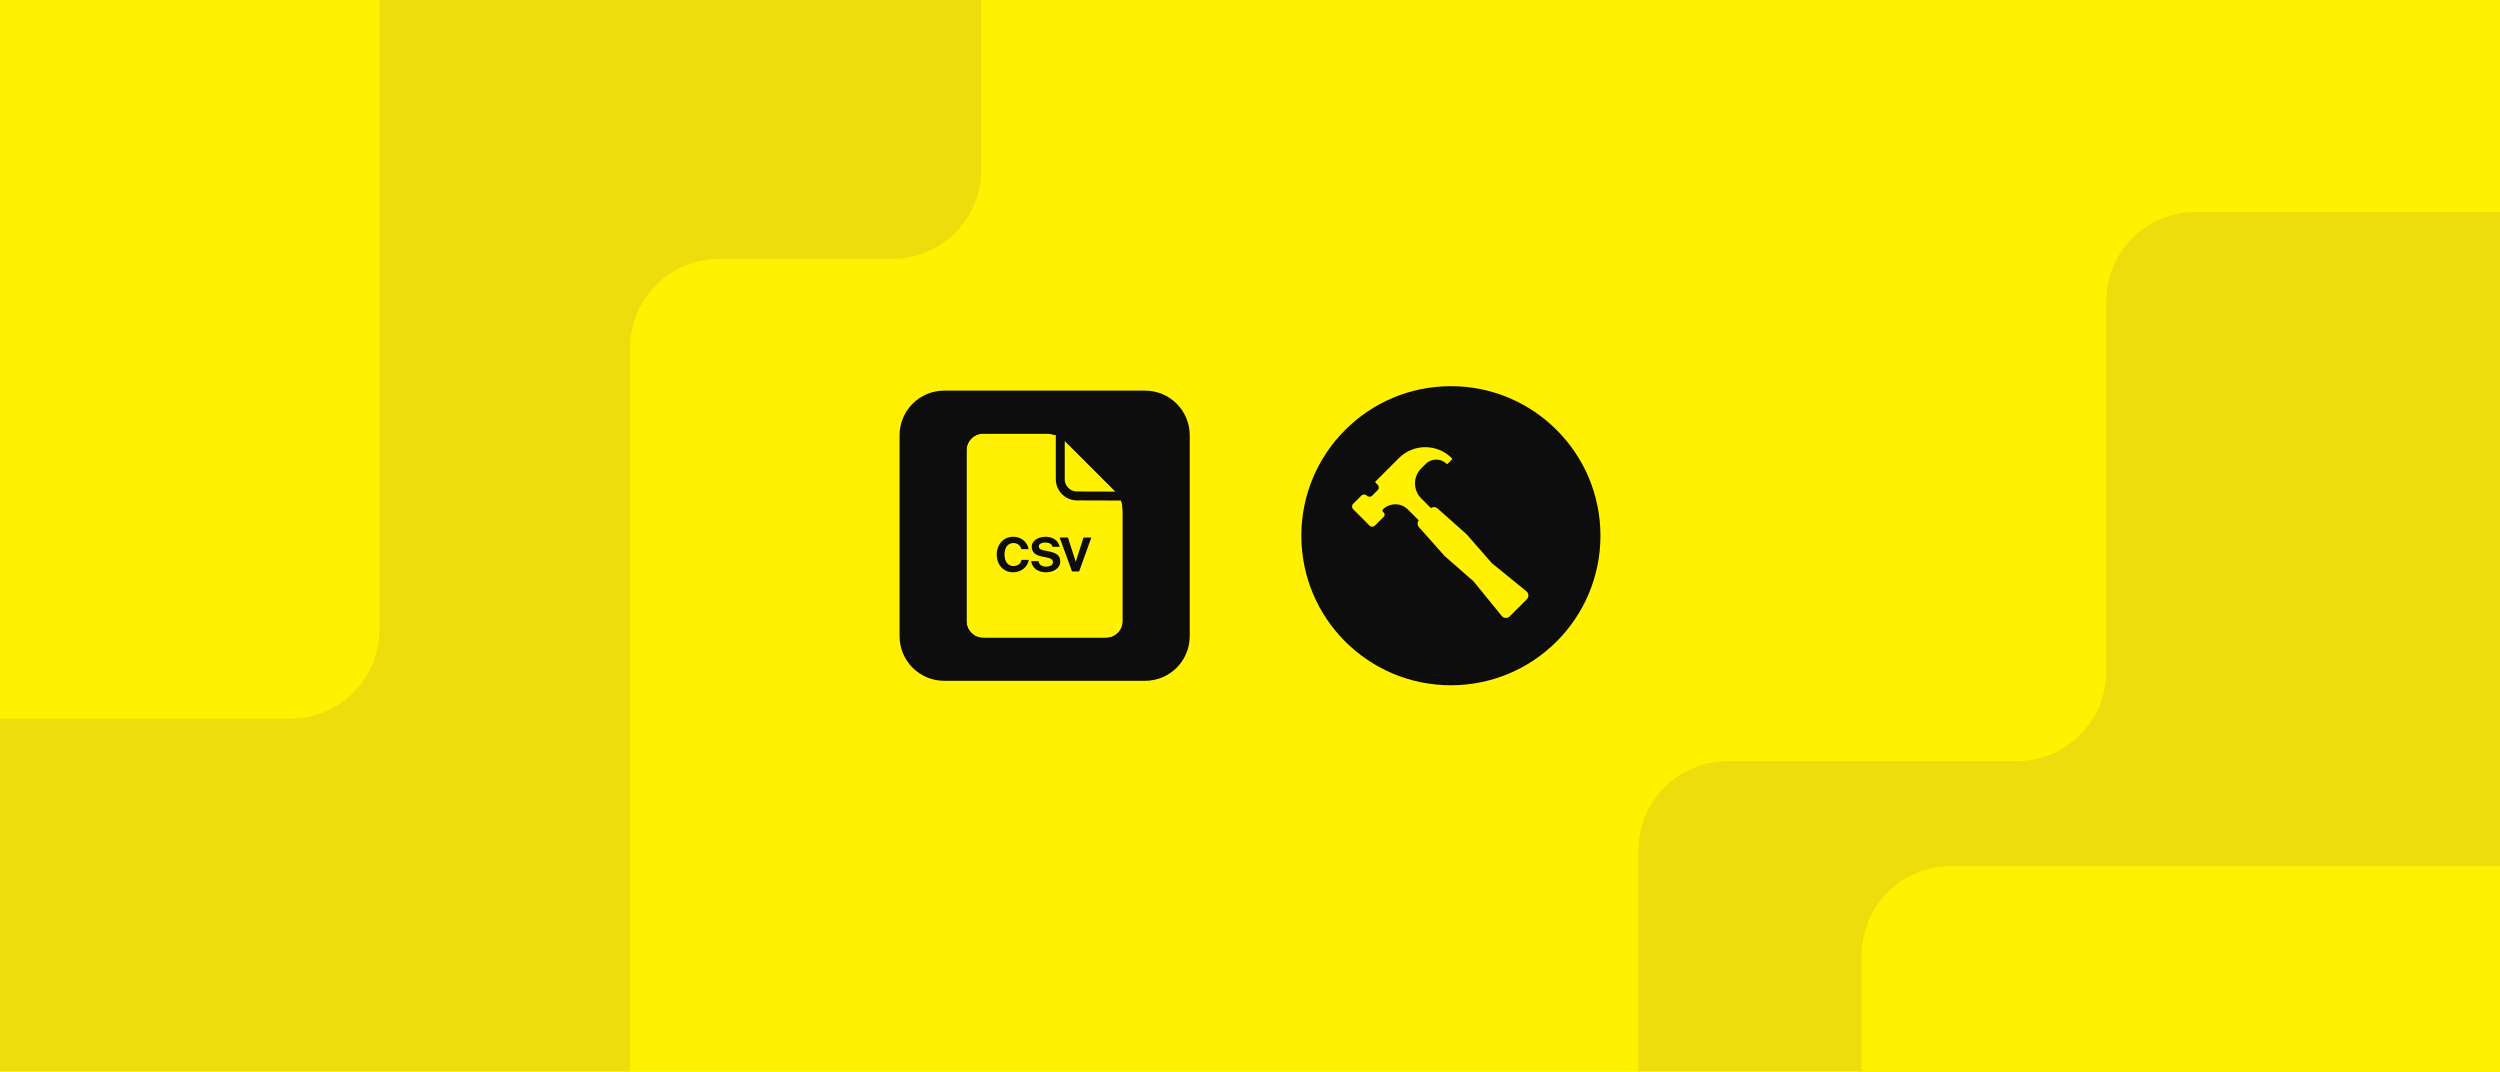
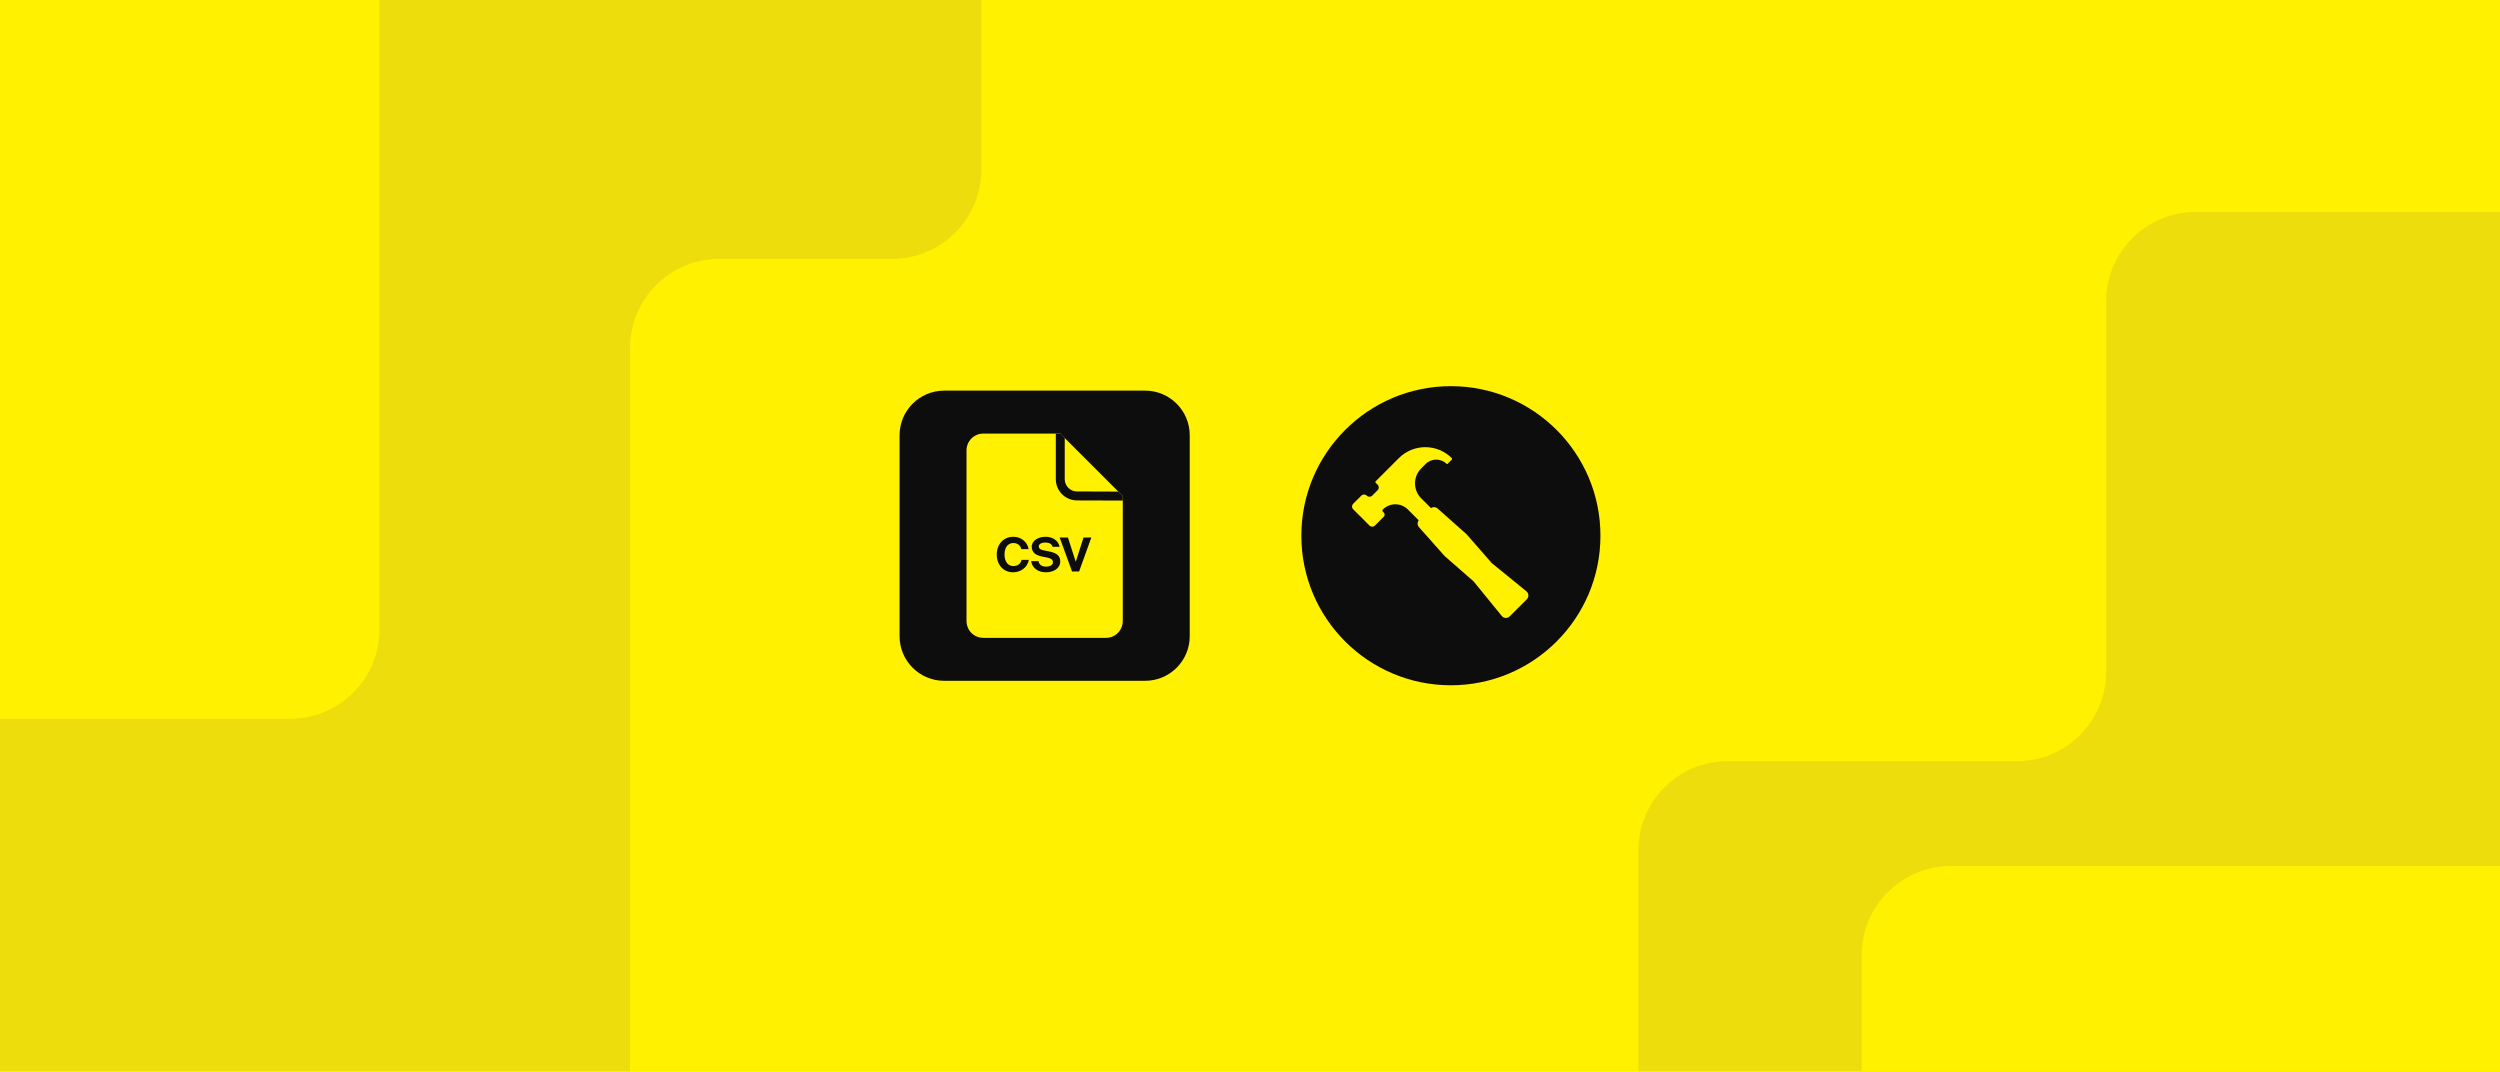
- <svg xmlns="http://www.w3.org/2000/svg" width="560" height="240" fill="none" viewBox="0 0 560 240">
-   <g clip-path="url(#clip0_5619_1206)">
+ <svg xmlns="http://www.w3.org/2000/svg" width="560" height="240" viewBox="0 0 560 240" fill="none">
+   <g clip-path="url(#clip0_6570_22070)">
    <rect width="560" height="240" fill="#FFF100" />
-     <g clip-path="url(#clip1_5619_1206)">
+     <g clip-path="url(#clip1_6570_22070)">
      <rect width="560" height="240" fill="#FFF100" />
-       <path fill="#EDDD0C" d="M387 170.5L451.783 170.5C462.828 170.5 471.782 161.546 471.782 150.5L471.782 67.5C471.782 56.454 480.737 47.5 491.782 47.5L692.082 47.5C703.128 47.5 712.082 56.454 712.082 67.5L712.082 241.913C712.082 252.958 703.128 261.913 692.082 261.913L387 261.913C375.954 261.913 367 252.958 367 241.913L367 190.5C367 179.454 375.954 170.5 387 170.5Z" />
-       <path fill="#EDDD0C" d="M141.127 314L141.127 77.984C141.127 66.938 150.081 57.984 161.127 57.984L199.812 57.984C210.857 57.984 219.812 49.03 219.812 37.984L219.812 -87C219.812 -98.046 210.857 -107 199.812 -107L-54 -107C-65.046 -107 -74 -98.046 -74 -87L-74 314C-74 325.046 -65.046 334 -54 334L121.127 334C132.173 334 141.127 325.046 141.127 314Z" />
-       <rect width="546" height="169" x="417" y="194" fill="#FFF100" rx="20" />
-       <rect width="598" height="204" x="-513" y="-43" fill="#FFF100" rx="20" />
+       <path d="M387 170.499L451.783 170.499C462.828 170.499 471.782 161.545 471.782 150.499L471.782 67.5C471.782 56.454 480.737 47.5 491.782 47.5L692.082 47.5C703.128 47.5 712.082 56.454 712.082 67.5L712.082 241.912C712.082 252.958 703.128 261.912 692.082 261.912L387 261.912C375.954 261.912 367 252.958 367 241.912L367 190.5C367 179.454 375.954 170.5 387 170.499Z" fill="#EDDD0C" />
+       <path d="M141.127 314L141.127 77.984C141.127 66.938 150.081 57.984 161.127 57.984L199.812 57.984C210.857 57.984 219.812 49.03 219.812 37.984L219.812 -87C219.812 -98.046 210.857 -107 199.812 -107L-54 -107C-65.046 -107 -74 -98.046 -74 -87L-74 314C-74 325.046 -65.046 334 -54 334L121.127 334C132.173 334 141.127 325.046 141.127 314Z" fill="#EDDD0C" />
+       <rect x="417" y="194" width="546" height="169" rx="20" fill="#FFF100" />
+       <rect x="-513" y="-43" width="598" height="204" rx="20" fill="#FFF100" />
    </g>
-     <rect width="65" height="65" x="201.5" y="87.5" fill="#0D0D0D" rx="10" />
-     <mask id="mask0_5619_1206" width="36" height="46" x="216" y="97" maskUnits="userSpaceOnUse" style="mask-type:alpha">
-       <path fill="#EDDE00" d="M249.116 108.741C250.642 110.267 251.5 112.338 251.5 114.497V139.125C251.5 141.196 249.821 142.875 247.75 142.875H220.25C218.179 142.875 216.5 141.196 216.5 139.125V100.875C216.5 98.804 218.179 97.125 220.25 97.125H234.128C236.287 97.125 238.358 97.983 239.884 99.509L249.116 108.741Z" />
-     </mask>
-     <g mask="url(#mask0_5619_1206)">
-       <path fill="#FFF100" d="M249.116 108.741C250.642 110.267 251.5 112.338 251.5 114.497V139.125C251.5 141.196 249.821 142.875 247.75 142.875H220.25C218.179 142.875 216.5 141.196 216.5 139.125V100.875C216.5 98.804 218.179 97.125 220.25 97.125H234.128C236.287 97.125 238.358 97.983 239.884 99.509L249.116 108.741Z" />
-       <path fill="#FFF100" stroke="#0D0D0D" stroke-width="2" d="M237.5 96.375V107.346C237.5 109.412 239.183 111.091 241.253 111.091L251.987 111.125H252.25L237.5 96.375Z" />
-     </g>
-     <path fill="#0D0D0D" d="M227.004 120.237C228.672 120.237 230.114 121.325 230.411 123.007H228.771C228.616 122.202 227.923 121.636 227.004 121.636C225.944 121.636 225.011 122.414 225.011 124.209C225.011 126.018 225.973 126.796 226.962 126.796C227.796 126.796 228.602 126.428 228.828 125.41H230.467C230.128 127.191 228.559 128.195 226.934 128.195C224.729 128.195 223.273 126.485 223.273 124.223C223.273 121.961 224.729 120.237 227.004 120.237ZM237.356 122.484H235.773C235.589 121.792 234.953 121.523 234.105 121.523C233.37 121.523 232.691 121.848 232.691 122.357C232.691 122.866 233.044 123.135 233.709 123.262L234.783 123.474C236.324 123.771 237.497 124.251 237.497 125.735C237.497 127.319 235.999 128.195 234.274 128.195C232.408 128.195 231.165 127.121 230.981 125.693H232.62C232.776 126.485 233.327 126.923 234.331 126.923C235.221 126.923 235.857 126.555 235.857 125.933C235.857 125.311 235.292 125.043 234.543 124.887L233.398 124.661C232.112 124.393 231.108 123.841 231.108 122.442C231.108 121.099 232.564 120.237 234.204 120.237C235.688 120.237 237.045 120.958 237.356 122.484ZM239.216 120.407L240.969 125.834L242.707 120.407H244.46L241.718 128.011H240.135L237.364 120.407H239.216Z" />
-     <rect width="67" height="67" x="291.5" y="86.5" fill="#0D0D0D" rx="33.5" />
-     <path fill="#FFF100" d="M317.844 118.079C317.423 117.605 317.444 116.884 317.893 116.435L320.376 113.951C320.825 113.502 321.546 113.481 322.021 113.903L328.499 119.659L334.101 126.068C334.146 126.119 334.195 126.166 334.247 126.209L341.918 132.453C342.469 132.901 342.511 133.728 342.009 134.231L338.172 138.067C337.67 138.57 336.843 138.528 336.394 137.977L330.15 130.306C330.108 130.253 330.06 130.205 330.009 130.16L323.601 124.558L317.844 118.079Z" />
-     <path fill="#FFF100" d="M318.352 111.629L321.466 114.743C321.536 114.813 321.536 114.927 321.466 114.997L319.374 117.09C319.084 117.379 318.615 117.379 318.325 117.09L315.355 114.119C313.811 112.576 311.309 112.576 309.766 114.119C309.625 114.259 309.625 114.487 309.766 114.627L309.969 114.83C310.222 115.083 310.222 115.492 309.969 115.745L307.987 117.726C307.651 118.063 307.105 118.063 306.768 117.726L303.11 114.068C302.773 113.731 302.773 113.186 303.11 112.849L304.939 111.02C305.276 110.683 305.822 110.683 306.158 111.02C306.495 111.356 307.041 111.356 307.378 111.02L308.597 109.8C308.934 109.463 308.934 108.918 308.597 108.581L308.144 108.128C308.058 108.041 308.058 107.901 308.144 107.814L313.337 102.622C316.612 99.346 321.922 99.346 325.197 102.622C325.289 102.714 325.289 102.863 325.197 102.956L324.237 103.916C324.186 103.967 324.104 103.967 324.053 103.916C322.757 102.62 320.655 102.62 319.359 103.916L318.352 104.923C316.5 106.775 316.5 109.777 318.352 111.629Z" />
+     <rect x="201.5" y="87.5" width="65" height="65" rx="10" fill="#0D0D0D" />
+     <path d="M251.5 111.125L239.88 99.505L237.5 97.125H220.25C218.18 97.125 216.5 98.805 216.5 100.875V139.125C216.5 139.905 216.74 140.625 217.14 141.225C217.41 141.625 217.75 141.965 218.15 142.235C218.75 142.635 219.47 142.875 220.25 142.875H247.75C248.27 142.875 248.76 142.775 249.21 142.585C249.88 142.305 250.46 141.825 250.86 141.225C251.26 140.625 251.5 139.905 251.5 139.125V111.125Z" fill="#FFF100" />
+     <path d="M250.49 110.115H249.82L241.25 110.085C239.73 110.085 238.5 108.855 238.5 107.335V98.125L237.5 97.125H236.5V107.345C236.5 109.965 238.63 112.085 241.25 112.095L251.5 112.125V111.125L250.49 110.115Z" fill="#0D0D0D" />
+     <path d="M227.004 120.237C228.672 120.237 230.114 121.325 230.411 123.007H228.771C228.616 122.202 227.923 121.636 227.004 121.636C225.944 121.636 225.011 122.414 225.011 124.209C225.011 126.018 225.973 126.796 226.962 126.796C227.796 126.796 228.602 126.428 228.828 125.41H230.467C230.128 127.191 228.559 128.195 226.934 128.195C224.729 128.195 223.273 126.485 223.273 124.223C223.273 121.961 224.729 120.237 227.004 120.237ZM237.356 122.484H235.773C235.589 121.792 234.953 121.523 234.105 121.523C233.37 121.523 232.691 121.848 232.691 122.357C232.691 122.866 233.044 123.135 233.709 123.262L234.783 123.474C236.324 123.771 237.497 124.251 237.497 125.735C237.497 127.319 235.999 128.195 234.274 128.195C232.408 128.195 231.165 127.121 230.981 125.693H232.62C232.776 126.485 233.327 126.923 234.331 126.923C235.221 126.923 235.857 126.555 235.857 125.933C235.857 125.311 235.292 125.043 234.543 124.887L233.398 124.661C232.112 124.393 231.108 123.841 231.108 122.442C231.108 121.099 232.564 120.237 234.204 120.237C235.688 120.237 237.045 120.958 237.356 122.484ZM239.216 120.407L240.969 125.834L242.707 120.407H244.46L241.718 128.011H240.135L237.364 120.407H239.216Z" fill="#0D0D0D" />
+     <rect x="291.5" y="86.5" width="67" height="67" rx="33.5" fill="#0D0D0D" />
+     <path d="M317.844 118.079C317.423 117.605 317.444 116.884 317.893 116.435L320.376 113.951C320.825 113.502 321.546 113.481 322.021 113.903L328.499 119.659L334.101 126.068C334.146 126.119 334.195 126.166 334.247 126.209L341.918 132.453C342.469 132.901 342.511 133.728 342.009 134.231L338.172 138.067C337.67 138.57 336.843 138.528 336.394 137.977L330.15 130.306C330.108 130.253 330.06 130.205 330.009 130.16L323.601 124.558L317.844 118.079Z" fill="#FFF100" />
+     <path d="M318.352 111.629L321.466 114.743C321.536 114.813 321.536 114.927 321.466 114.997L319.374 117.09C319.084 117.379 318.615 117.379 318.325 117.09L315.355 114.119C313.811 112.576 311.309 112.576 309.766 114.119C309.625 114.259 309.625 114.487 309.766 114.627L309.969 114.83C310.222 115.083 310.222 115.492 309.969 115.745L307.987 117.726C307.651 118.063 307.105 118.063 306.768 117.726L303.11 114.068C302.773 113.731 302.773 113.186 303.11 112.849L304.939 111.02C305.276 110.683 305.822 110.683 306.158 111.02C306.495 111.356 307.041 111.356 307.378 111.02L308.597 109.8C308.934 109.463 308.934 108.918 308.597 108.581L308.144 108.128C308.058 108.041 308.058 107.901 308.144 107.814L313.337 102.622C316.612 99.346 321.922 99.346 325.197 102.622C325.289 102.714 325.289 102.863 325.197 102.956L324.237 103.916C324.186 103.967 324.104 103.967 324.053 103.916C322.757 102.62 320.655 102.62 319.359 103.916L318.352 104.923C316.5 106.775 316.5 109.777 318.352 111.629Z" fill="#FFF100" />
  </g>
  <defs>
-     <clipPath id="clip0_5619_1206">
-       <rect width="560" height="240" fill="#fff" />
+     <clipPath id="clip0_6570_22070">
+       <rect width="560" height="240" fill="white" />
    </clipPath>
-     <clipPath id="clip1_5619_1206">
-       <rect width="560" height="240" fill="#fff" />
+     <clipPath id="clip1_6570_22070">
+       <rect width="560" height="240" fill="white" />
    </clipPath>
  </defs>
</svg>
